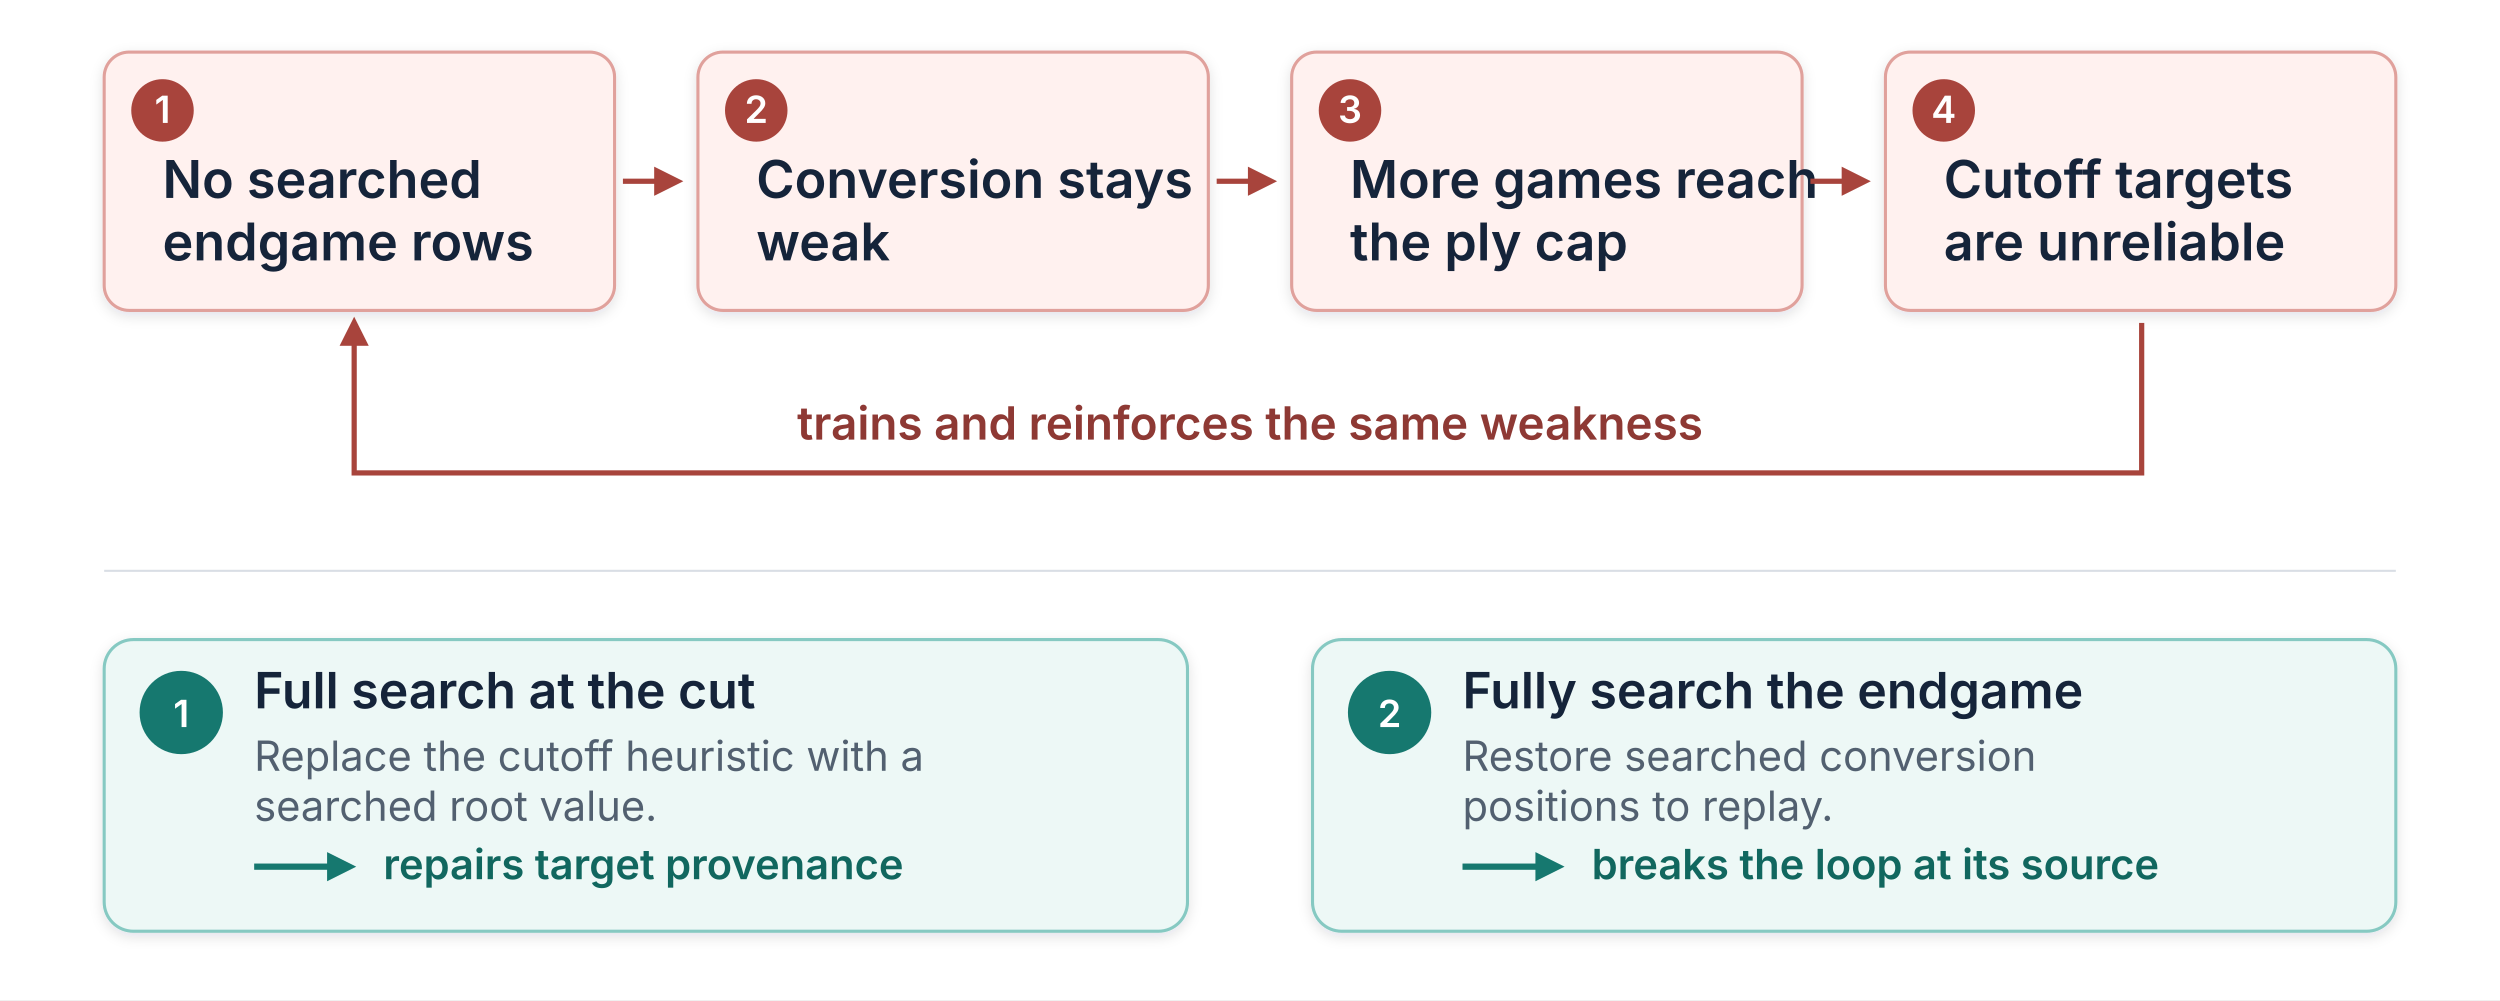
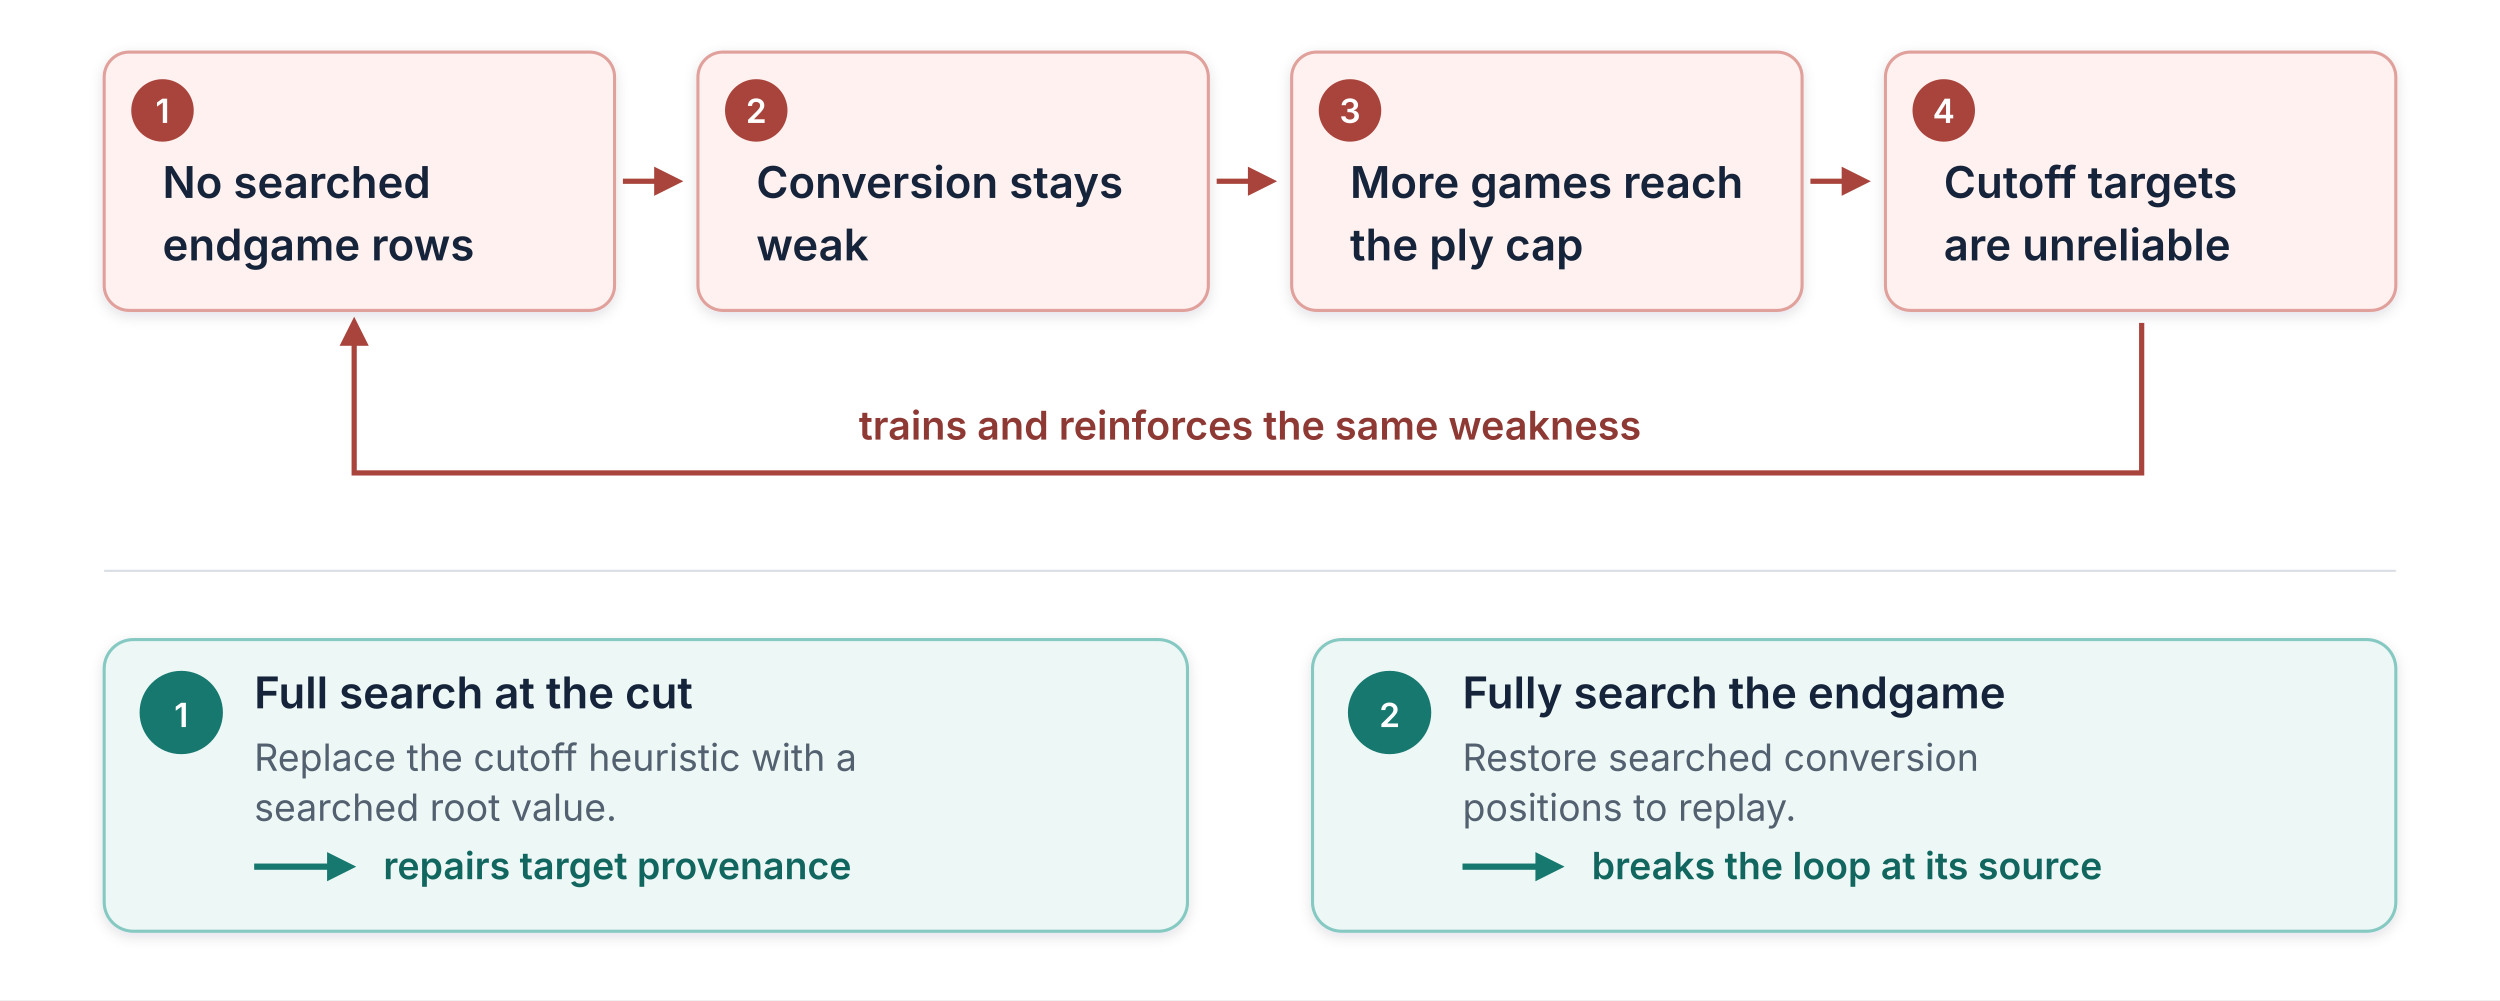
<svg xmlns="http://www.w3.org/2000/svg" width="1200" height="480" viewBox="0 0 1200 480" role="img" aria-labelledby="title description">
  <defs>
    <filter id="soft-shadow" x="-10%" y="-20%" width="120%" height="150%">
      <feDropShadow dx="0" dy="2" stdDeviation="3" flood-color="#15243A" flood-opacity="0.12" />
    </filter>
  </defs>
  <rect width="1200" height="480" fill="#FFFFFF" />
  <g transform="translate(0,-115)">
    <g filter="url(#soft-shadow)">
      <rect x="50" y="140" width="245" height="124" rx="12" fill="#FFF1EF" stroke="#E0A19C" stroke-width="1.5" />
      <rect x="335" y="140" width="245" height="124" rx="12" fill="#FFF1EF" stroke="#E0A19C" stroke-width="1.5" />
      <rect x="620" y="140" width="245" height="124" rx="12" fill="#FFF1EF" stroke="#E0A19C" stroke-width="1.5" />
      <rect x="905" y="140" width="245" height="124" rx="12" fill="#FFF1EF" stroke="#E0A19C" stroke-width="1.5" />
    </g>
    <g font-family="Inter, Segoe UI, Arial, sans-serif">
      <circle cx="78" cy="168" r="15" fill="#A8443C" />
-       <text x="78" y="174" text-anchor="middle" fill="#FFFFFF" font-size="18" font-weight="600">1</text>
-       <text x="78" y="210" fill="#15243A" font-size="25" font-weight="600">
+       <text x="78" y="174" text-anchor="middle" fill="#FFFFFF" font-size="16" font-weight="600">1</text>
+       <text x="78" y="210" fill="#15243A" font-size="21" font-weight="600">
        <tspan x="78" dy="0">No searched</tspan>
        <tspan x="78" dy="30">endgame rows</tspan>
      </text>
      <circle cx="363" cy="168" r="15" fill="#A8443C" />
-       <text x="363" y="174" text-anchor="middle" fill="#FFFFFF" font-size="18" font-weight="600">2</text>
-       <text x="363" y="210" fill="#15243A" font-size="25" font-weight="600">
+       <text x="363" y="174" text-anchor="middle" fill="#FFFFFF" font-size="16" font-weight="600">2</text>
+       <text x="363" y="210" fill="#15243A" font-size="21" font-weight="600">
        <tspan x="363" dy="0">Conversion stays</tspan>
        <tspan x="363" dy="30">weak</tspan>
      </text>
      <circle cx="648" cy="168" r="15" fill="#A8443C" />
-       <text x="648" y="174" text-anchor="middle" fill="#FFFFFF" font-size="18" font-weight="600">3</text>
-       <text x="648" y="210" fill="#15243A" font-size="25" font-weight="600">
+       <text x="648" y="174" text-anchor="middle" fill="#FFFFFF" font-size="16" font-weight="600">3</text>
+       <text x="648" y="210" fill="#15243A" font-size="21" font-weight="600">
        <tspan x="648" dy="0">More games reach</tspan>
        <tspan x="648" dy="30">the ply cap</tspan>
      </text>
      <circle cx="933" cy="168" r="15" fill="#A8443C" />
-       <text x="933" y="174" text-anchor="middle" fill="#FFFFFF" font-size="18" font-weight="600">4</text>
-       <text x="933" y="210" fill="#15243A" font-size="25" font-weight="600">
+       <text x="933" y="174" text-anchor="middle" fill="#FFFFFF" font-size="16" font-weight="600">4</text>
+       <text x="933" y="210" fill="#15243A" font-size="21" font-weight="600">
        <tspan x="933" dy="0">Cutoff targets</tspan>
        <tspan x="933" dy="30">are unreliable</tspan>
      </text>
    </g>
    <g fill="none" stroke="#A8443C" stroke-width="2.5">
      <path d="M 299 202 H 315" />
      <path d="M 584 202 H 600" />
      <path d="M 869 202 H 885" />
      <path d="M 1028 270 V 342 H 170 V 280" />
    </g>
    <g fill="#A8443C">
      <polygon points="314,195 328,202 314,209" />
      <polygon points="599,195 613,202 599,209" />
      <polygon points="884,195 898,202 884,209" />
      <polygon points="163,281 170,267 177,281" />
    </g>
-     <text x="600" y="326" text-anchor="middle" fill="#8E3934" font-family="Inter, Segoe UI, Arial, sans-serif" font-size="22" font-weight="600">
+     <text x="600" y="326" text-anchor="middle" fill="#8E3934" font-family="Inter, Segoe UI, Arial, sans-serif" font-size="19" font-weight="600">
    trains and reinforces the same weakness
  </text>
    <line x1="50" y1="389" x2="1150" y2="389" stroke="#D9DEE5" stroke-width="1" />
    <g transform="translate(0,-25)">
      <g filter="url(#soft-shadow)">
        <rect x="50" y="447" width="520" height="140" rx="14" fill="#EDF8F6" stroke="#86C9C2" stroke-width="1.5" />
        <rect x="630" y="447" width="520" height="140" rx="14" fill="#EDF8F6" stroke="#86C9C2" stroke-width="1.5" />
      </g>
      <g font-family="Inter, Segoe UI, Arial, sans-serif">
        <circle cx="87" cy="482" r="20" fill="#16786F" />
-         <text x="87" y="489" text-anchor="middle" fill="#FFFFFF" font-size="18" font-weight="600">1</text>
-         <text x="122" y="480" fill="#15243A" font-size="24" font-weight="600">Full search at the cut</text>
-         <text x="122" y="510" fill="#526070" font-size="20">
+         <text x="87" y="489" text-anchor="middle" fill="#FFFFFF" font-size="16" font-weight="600">1</text>
+         <text x="122" y="480" fill="#15243A" font-size="21" font-weight="600">Full search at the cut</text>
+         <text x="122" y="510" fill="#526070" font-size="18">
          <tspan x="122" dy="0">Replace the cutoff heuristic with a</tspan>
          <tspan x="122" dy="24">searched root value.</tspan>
        </text>
        <line x1="122" y1="556" x2="158" y2="556" stroke="#16786F" stroke-width="3" />
        <polygon points="157,549 171,556 157,563" fill="#16786F" />
-         <text x="184" y="562" fill="#11675F" font-size="20" font-weight="600">repairs target provenance</text>
+         <text x="184" y="562" fill="#11675F" font-size="18" font-weight="600">repairs target provenance</text>
        <circle cx="667" cy="482" r="20" fill="#16786F" />
-         <text x="667" y="489" text-anchor="middle" fill="#FFFFFF" font-size="18" font-weight="600">2</text>
-         <text x="702" y="480" fill="#15243A" font-size="24" font-weight="600">Fully search the endgame</text>
-         <text x="702" y="510" fill="#526070" font-size="20">
+         <text x="667" y="489" text-anchor="middle" fill="#FFFFFF" font-size="16" font-weight="600">2</text>
+         <text x="702" y="480" fill="#15243A" font-size="21" font-weight="600">Fully search the endgame</text>
+         <text x="702" y="510" fill="#526070" font-size="18">
          <tspan x="702" dy="0">Restore searched conversion</tspan>
          <tspan x="702" dy="24">positions to replay.</tspan>
        </text>
        <line x1="702" y1="556" x2="738" y2="556" stroke="#16786F" stroke-width="3" />
        <polygon points="737,549 751,556 737,563" fill="#16786F" />
-         <text x="764" y="562" fill="#11675F" font-size="20" font-weight="600">breaks the loop at its source</text>
+         <text x="764" y="562" fill="#11675F" font-size="18" font-weight="600">breaks the loop at its source</text>
      </g>
    </g>
  </g>
</svg>
